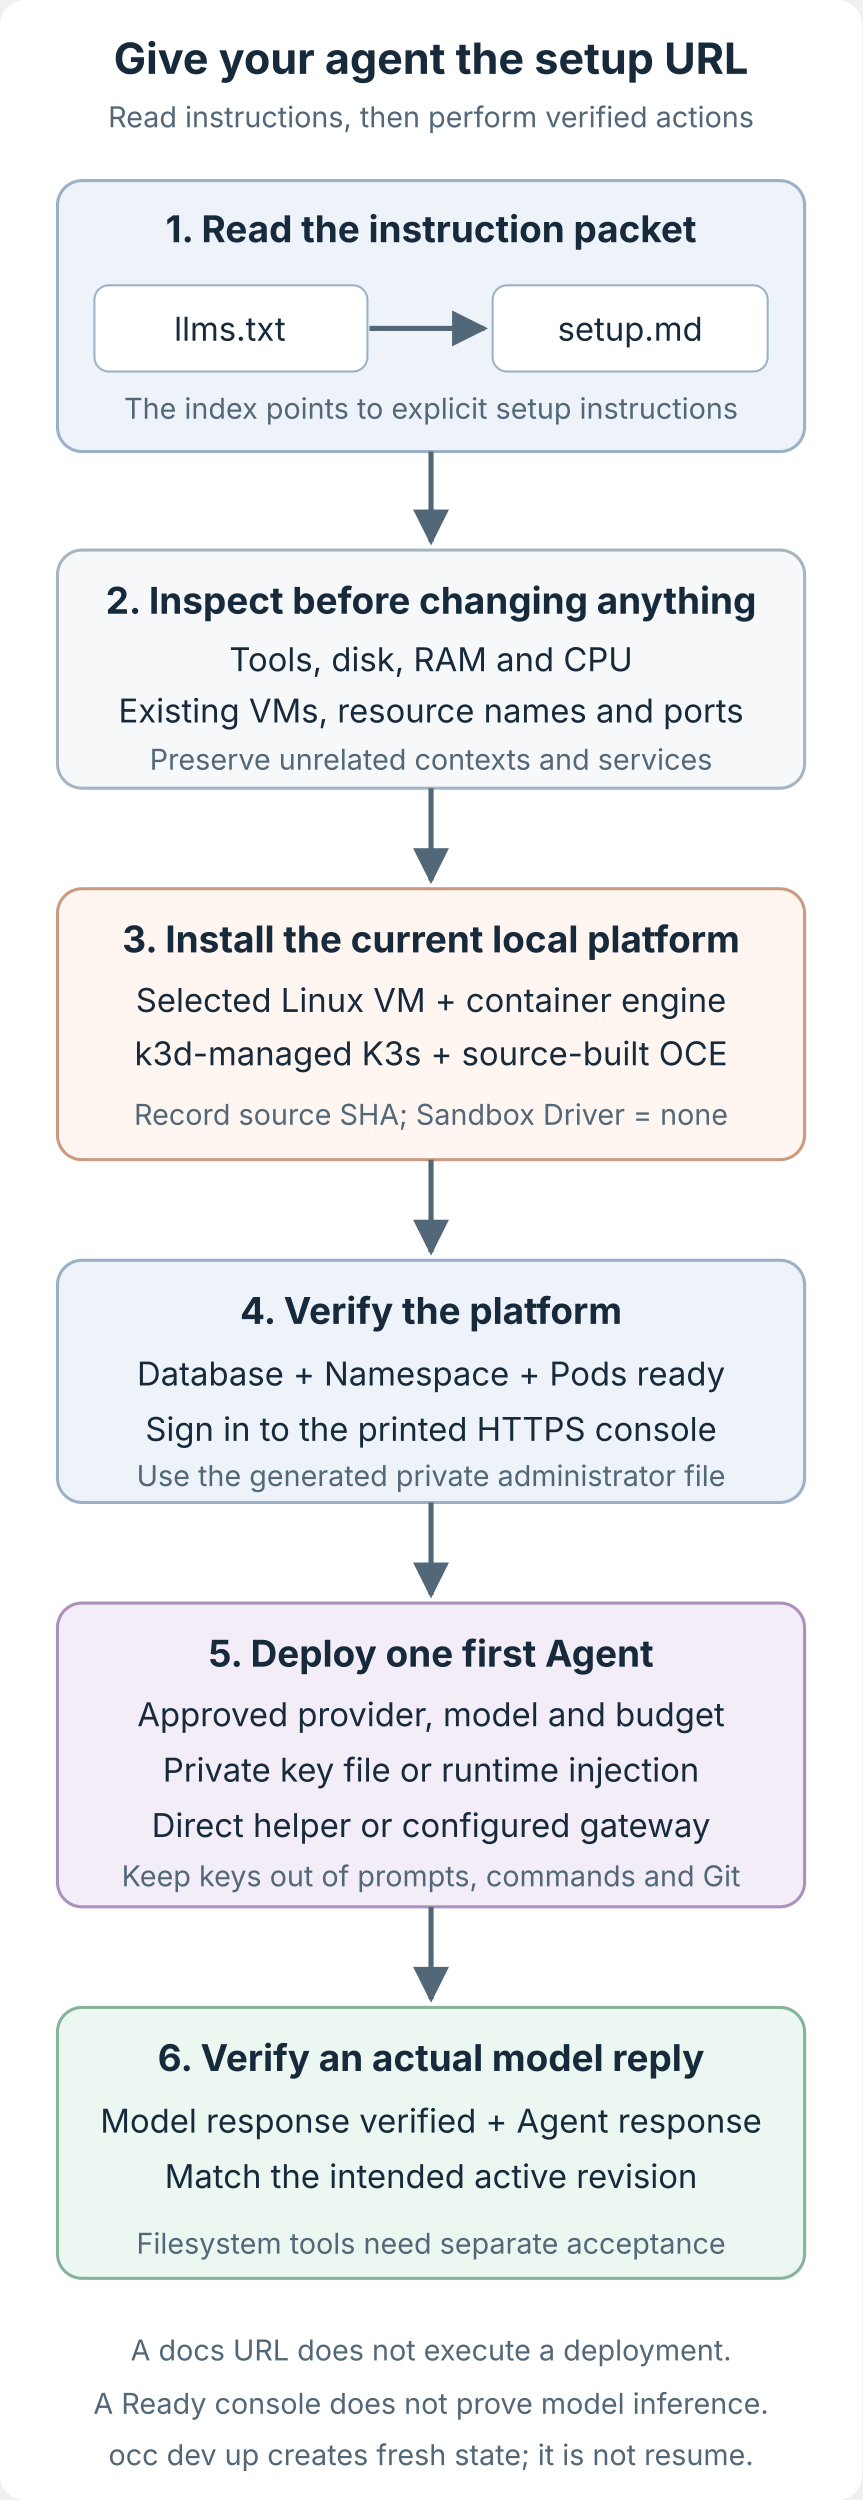
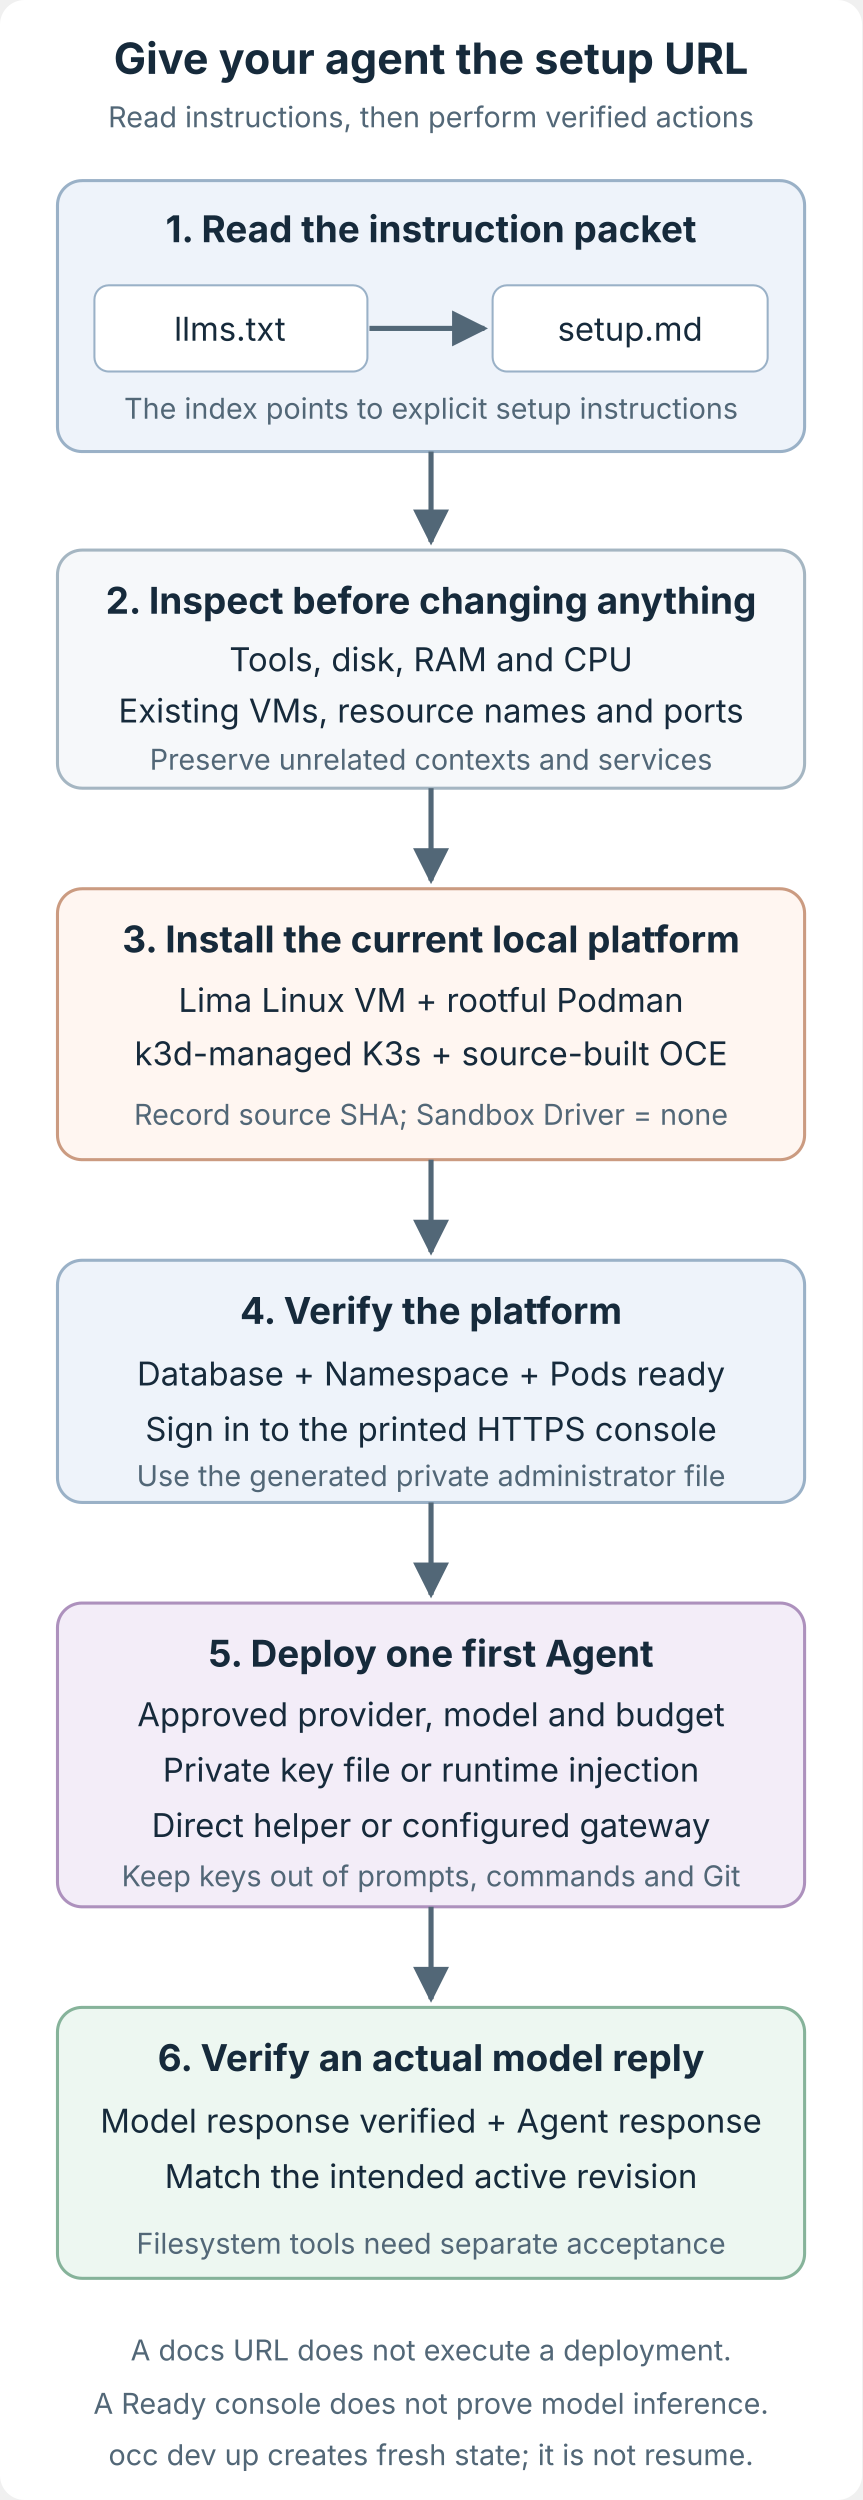
<svg xmlns="http://www.w3.org/2000/svg" width="420" height="1218" viewBox="0 0 420 1218" role="img" aria-labelledby="title description">
  <defs>
    <marker id="arrow" viewBox="0 0 10 10" refX="9" refY="5" markerWidth="7" markerHeight="7" orient="auto-start-reverse">
      <path d="M 0 0 L 10 5 L 0 10 z" fill="#526777" />
    </marker>
  </defs>
  <style>
    text{font-family:system-ui,-apple-system,BlinkMacSystemFont,"Segoe UI",sans-serif;fill:#162a3b}
    .title{font-size:21px;font-weight:700}.heading{font-size:18px;font-weight:700}.body{font-size:16px}.note{font-size:14px;fill:#526777}
    .arrow{fill:none;stroke:#526777;stroke-width:2.5;marker-end:url(#arrow)}
  </style>
  <rect width="420" height="1218" rx="12" fill="#ffffff" />
  <text x="210" y="36" class="title" text-anchor="middle">Give your agent the setup URL</text>
  <text x="210" y="62" class="note" text-anchor="middle">Read instructions, then perform verified actions</text>
  <rect x="28" y="88" width="364" height="132" rx="12" fill="#eef3fa" stroke="#9ab1c7" stroke-width="1.5" />
  <text x="210" y="118" class="heading" text-anchor="middle">1. Read the instruction packet</text>
  <rect x="46" y="139" width="133" height="42" rx="7" fill="#ffffff" stroke="#9ab1c7" />
  <text x="112" y="166" class="body" text-anchor="middle">llms.txt</text>
  <path class="arrow" d="M 180 160 L 236 160" />
  <rect x="240" y="139" width="134" height="42" rx="7" fill="#ffffff" stroke="#9ab1c7" />
  <text x="307" y="166" class="body" text-anchor="middle">setup.md</text>
  <text x="210" y="204" class="note" text-anchor="middle">The index points to explicit setup instructions</text>
  <path class="arrow" d="M 210 220 L 210 264" />
  <rect x="28" y="268" width="364" height="116" rx="12" fill="#f6f8fa" stroke="#a5b6c2" stroke-width="1.5" />
  <text x="210" y="299" class="heading" text-anchor="middle">2. Inspect before changing anything</text>
  <text x="210" y="327" class="body" text-anchor="middle">Tools, disk, RAM and CPU</text>
  <text x="210" y="352" class="body" text-anchor="middle">Existing VMs, resource names and ports</text>
  <text x="210" y="375" class="note" text-anchor="middle">Preserve unrelated contexts and services</text>
  <path class="arrow" d="M 210 384 L 210 429" />
  <rect x="28" y="433" width="364" height="132" rx="12" fill="#fff6f1" stroke="#cb9b81" stroke-width="1.5" />
  <text x="210" y="464" class="heading" text-anchor="middle">3. Install the current local platform</text>
-   <text x="210" y="493" class="body" text-anchor="middle">Selected Linux VM + container engine</text>
+   <text x="210" y="493" class="body" text-anchor="middle">Lima Linux VM + rootful Podman</text>
  <text x="210" y="519" class="body" text-anchor="middle">k3d-managed K3s + source-built OCE</text>
  <text x="210" y="548" class="note" text-anchor="middle">Record source SHA; Sandbox Driver = none</text>
  <path class="arrow" d="M 210 565 L 210 610" />
  <rect x="28" y="614" width="364" height="118" rx="12" fill="#eef3fa" stroke="#9ab1c7" stroke-width="1.5" />
  <text x="210" y="645" class="heading" text-anchor="middle">4. Verify the platform</text>
  <text x="210" y="675" class="body" text-anchor="middle">Database + Namespace + Pods ready</text>
  <text x="210" y="702" class="body" text-anchor="middle">Sign in to the printed HTTPS console</text>
  <text x="210" y="724" class="note" text-anchor="middle">Use the generated private administrator file</text>
  <path class="arrow" d="M 210 732 L 210 777" />
  <rect x="28" y="781" width="364" height="148" rx="12" fill="#f3edf8" stroke="#ad91bd" stroke-width="1.5" />
  <text x="210" y="812" class="heading" text-anchor="middle">5. Deploy one first Agent</text>
  <text x="210" y="841" class="body" text-anchor="middle">Approved provider, model and budget</text>
  <text x="210" y="868" class="body" text-anchor="middle">Private key file or runtime injection</text>
  <text x="210" y="895" class="body" text-anchor="middle">Direct helper or configured gateway</text>
  <text x="210" y="919" class="note" text-anchor="middle">Keep keys out of prompts, commands and Git</text>
  <path class="arrow" d="M 210 929 L 210 974" />
  <rect x="28" y="978" width="364" height="132" rx="12" fill="#edf7f1" stroke="#86b39a" stroke-width="1.5" />
  <text x="210" y="1009" class="heading" text-anchor="middle">6. Verify an actual model reply</text>
  <text x="210" y="1039" class="body" text-anchor="middle">Model response verified + Agent response</text>
  <text x="210" y="1066" class="body" text-anchor="middle">Match the intended active revision</text>
  <text x="210" y="1098" class="note" text-anchor="middle">Filesystem tools need separate acceptance</text>
  <text x="210" y="1150" class="note" text-anchor="middle">A docs URL does not execute a deployment.</text>
  <text x="210" y="1176" class="note" text-anchor="middle">A Ready console does not prove model inference.</text>
  <text x="210" y="1201" class="note" text-anchor="middle">occ dev up creates fresh state; it is not resume.</text>
</svg>
